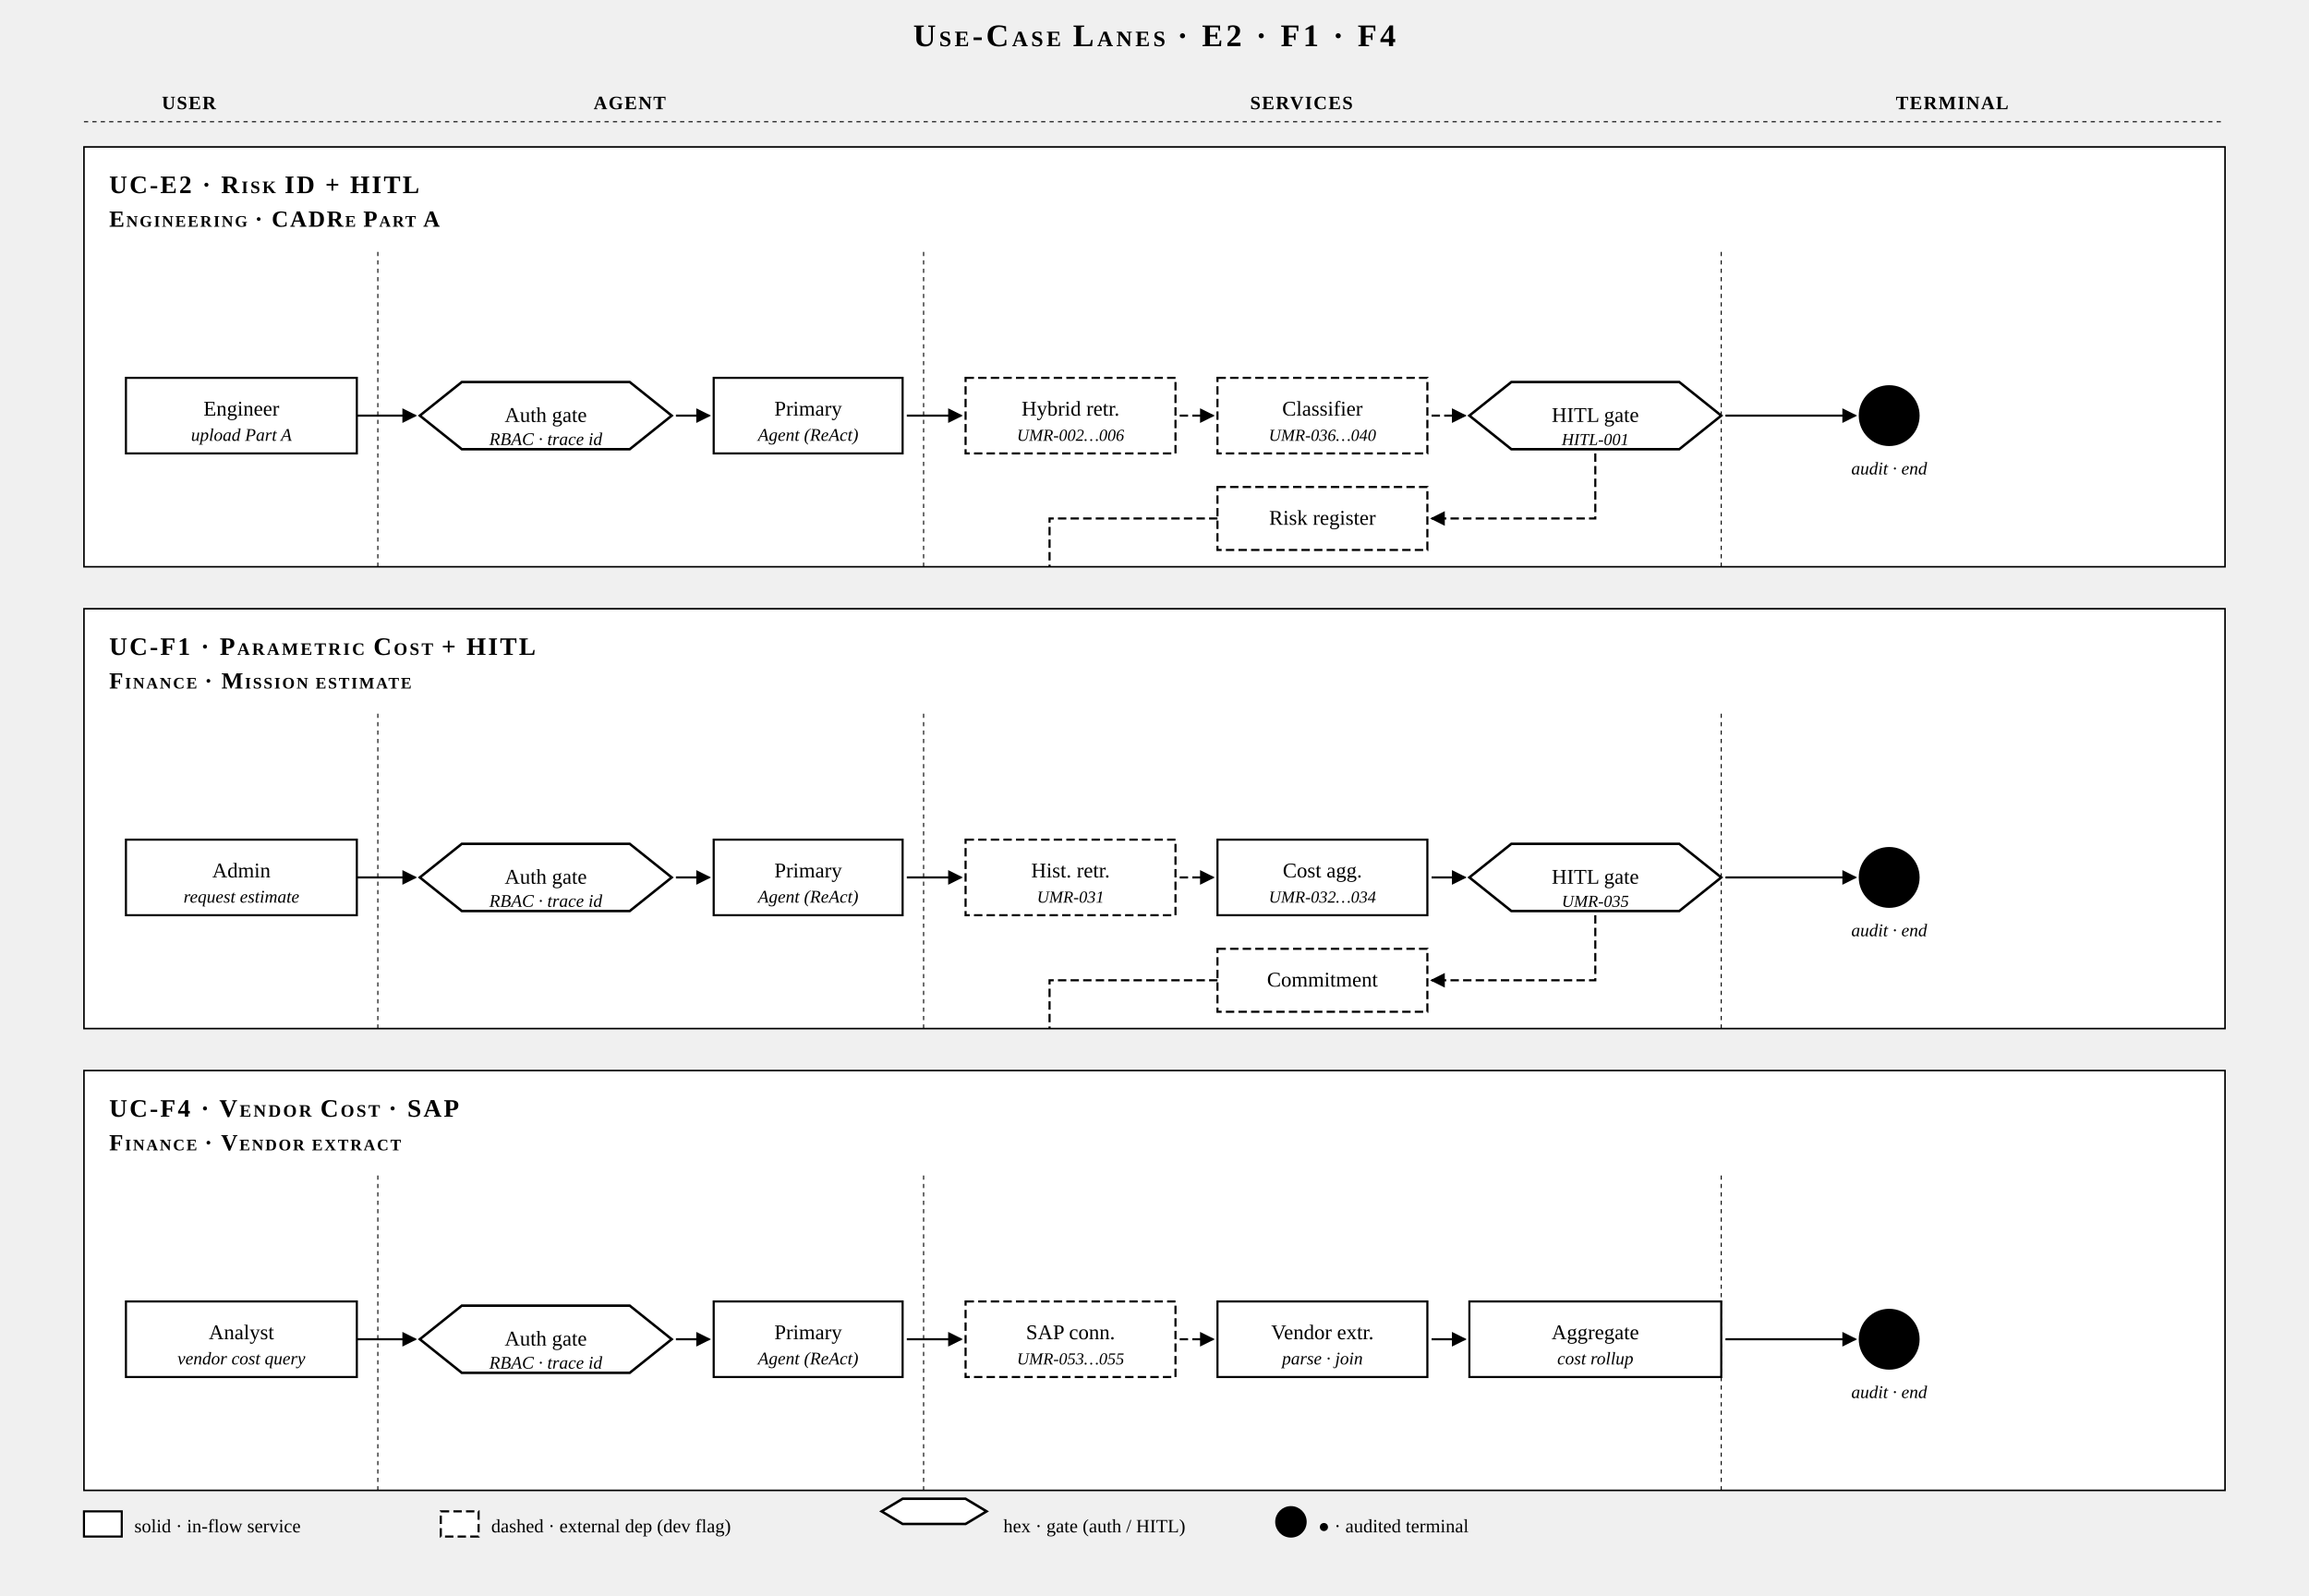
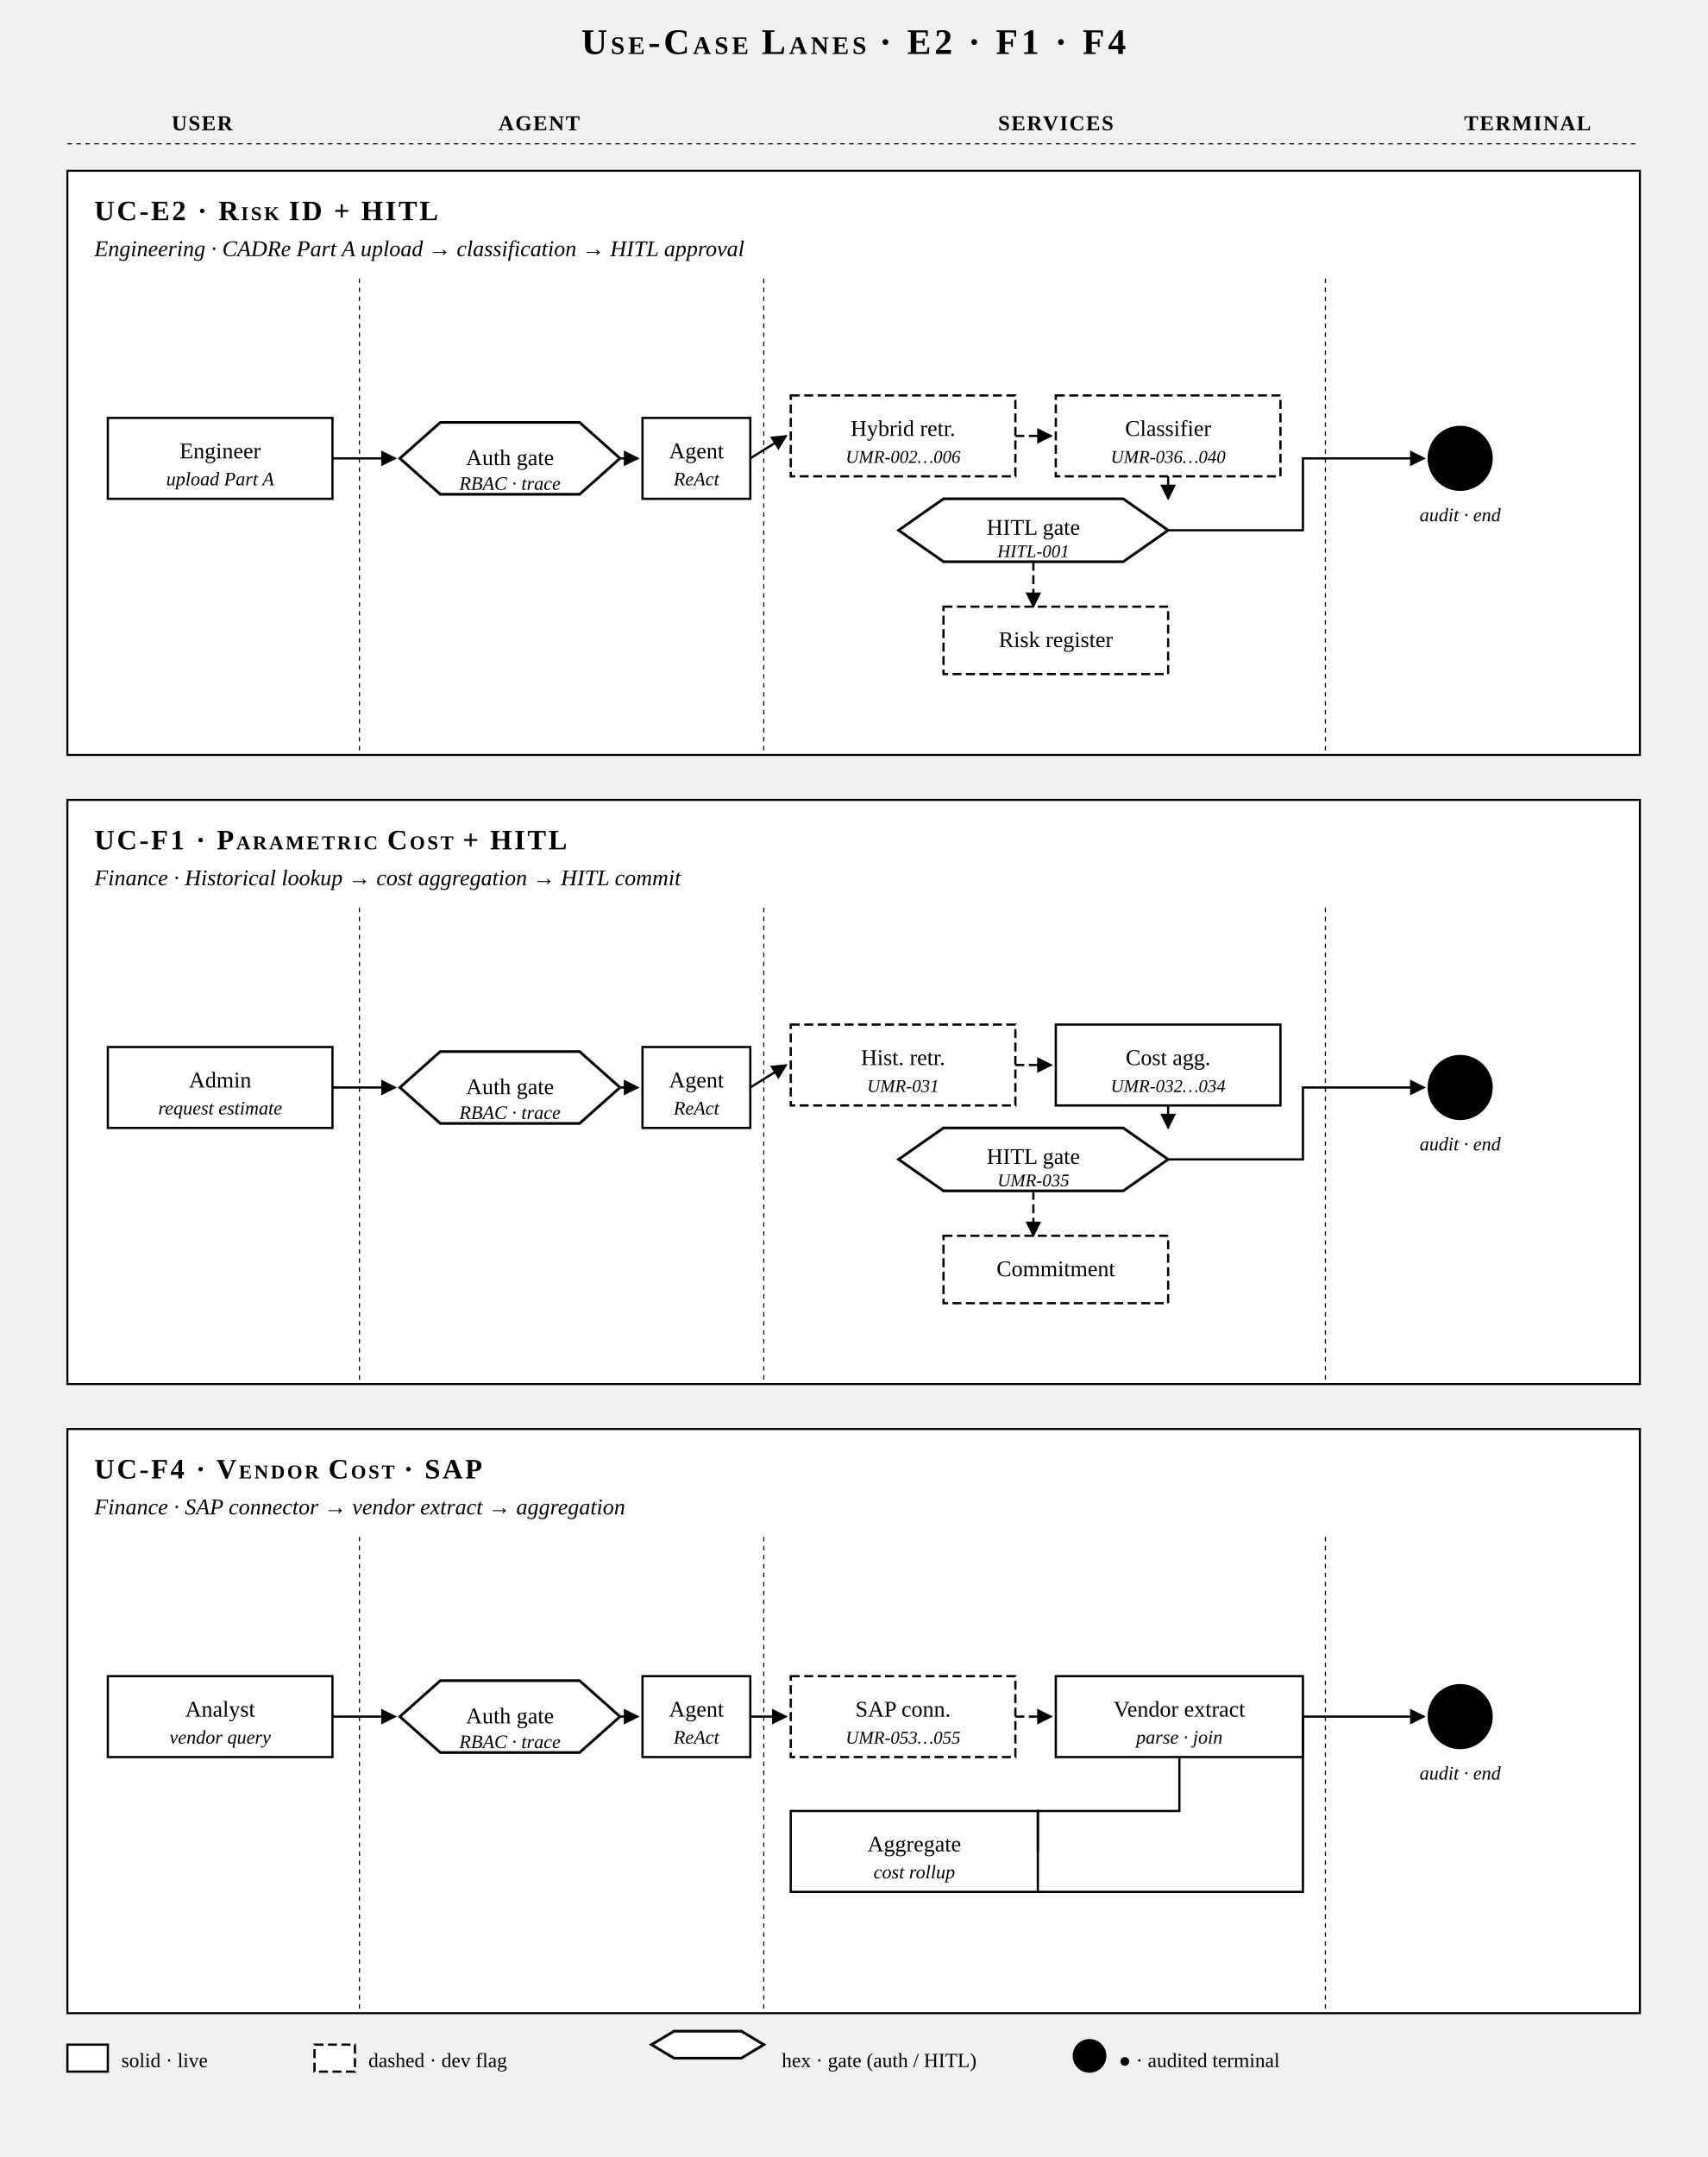
- <svg xmlns="http://www.w3.org/2000/svg" viewBox="0 0 1100 760" font-family="Times New Roman, Times, serif">
+ <svg xmlns="http://www.w3.org/2000/svg" viewBox="0 0 760 960" font-family="Times New Roman, Times, serif">
  <defs>
-     <marker id="arrow" viewBox="0 0 10 10" refX="9" refY="5" markerWidth="7" markerHeight="7" orient="auto-start-reverse">
+     <marker id="arrUC" viewBox="0 0 10 10" refX="9" refY="5" markerWidth="7" markerHeight="7" orient="auto-start-reverse">
      <path d="M 0 0 L 10 5 L 0 10 z" fill="#000" />
    </marker>
    <style>
-       .lane-bg { fill: #ffffff; stroke: #000; stroke-width: 0.75; }
-       .lane-title { font-size: 12px; font-weight: bold; font-variant: small-caps; letter-spacing: 1px; fill: #000; }
-       .uc-id { font-size: 11px; font-weight: bold; font-variant: small-caps; letter-spacing: 0.8px; fill: #000; }
+       .lane-bg { fill: #ffffff; stroke: #000; stroke-width: 0.9; }
+       .lane-title { font-size: 12.5px; font-weight: bold; font-variant: small-caps; letter-spacing: 1px; fill: #000; }
+       .uc-sub { font-size: 10px; font-style: italic; fill: #000; }
      .lane-divider { stroke: #000; stroke-width: 0.5; stroke-dasharray: 2 2; }
      .node { fill: #fff; stroke: #000; stroke-width: 1; }
      .node-dashed { fill: #fff; stroke: #000; stroke-width: 1; stroke-dasharray: 4 2; }
      .gate { fill: #fff; stroke: #000; stroke-width: 1.2; }
      .terminal { fill: #000; stroke: #000; stroke-width: 1; }
-       .label { font-size: 10px; fill: #000; text-anchor: middle; }
-       .label-small { font-size: 8.5px; fill: #000; text-anchor: middle; font-style: italic; }
+       .lbl { font-size: 10px; fill: #000; text-anchor: middle; }
+       .lbl-s { font-size: 8.5px; fill: #000; text-anchor: middle; font-style: italic; }
      .req { font-size: 8px; fill: #000; text-anchor: middle; font-style: italic; }
      .edge { stroke: #000; stroke-width: 1; fill: none; }
      .edge-dashed { stroke: #000; stroke-width: 1; fill: none; stroke-dasharray: 4 2; }
-       .swim-head { font-size: 9px; font-weight: bold; font-variant: small-caps; letter-spacing: 0.6px; fill: #000; text-anchor: middle; }
-       .title { font-size: 15px; font-weight: bold; font-variant: small-caps; letter-spacing: 1.5px; fill: #000; text-anchor: middle; }
+       .swim-head { font-size: 9.5px; font-weight: bold; font-variant: small-caps; letter-spacing: 0.6px; fill: #000; text-anchor: middle; }
+       .title { font-size: 16px; font-weight: bold; font-variant: small-caps; letter-spacing: 1.5px; fill: #000; text-anchor: middle; }
    </style>
  </defs>
-   <text x="550" y="22" class="title">Use-Case Lanes · E2 · F1 · F4</text>
-   <g transform="translate(0,40)">
+   <text x="380" y="24" class="title">Use-Case Lanes · E2 · F1 · F4</text>
+   <g transform="translate(0,46)">
    <text x="90" y="12" class="swim-head">USER</text>
-     <text x="300" y="12" class="swim-head">AGENT</text>
-     <text x="620" y="12" class="swim-head">SERVICES</text>
-     <text x="930" y="12" class="swim-head">TERMINAL</text>
-     <line x1="40" y1="18" x2="1060" y2="18" class="lane-divider" />
+     <text x="240" y="12" class="swim-head">AGENT</text>
+     <text x="470" y="12" class="swim-head">SERVICES</text>
+     <text x="680" y="12" class="swim-head">TERMINAL</text>
+     <line x1="30" y1="18" x2="730" y2="18" class="lane-divider" />
  </g>
-   <g transform="translate(0,70)">
-     <rect x="40" y="0" width="1020" height="200" class="lane-bg" />
-     <text x="52" y="22" class="lane-title">UC-E2 · Risk ID + HITL</text>
-     <text x="52" y="38" class="uc-id">Engineering · CADRe Part A</text>
-     <line x1="180" y1="50" x2="180" y2="200" class="lane-divider" />
-     <line x1="440" y1="50" x2="440" y2="200" class="lane-divider" />
-     <line x1="820" y1="50" x2="820" y2="200" class="lane-divider" />
-     <rect x="60" y="110" width="110" height="36" class="node" />
-     <text x="115" y="128" class="label">Engineer</text>
-     <text x="115" y="140" class="label-small">upload Part A</text>
-     <polygon points="200,128 220,112 300,112 320,128 300,144 220,144" class="gate" />
-     <text x="260" y="131" class="label">Auth gate</text>
-     <text x="260" y="142" class="label-small">RBAC · trace id</text>
-     <rect x="340" y="110" width="90" height="36" class="node" />
-     <text x="385" y="128" class="label">Primary</text>
-     <text x="385" y="140" class="label-small">Agent (ReAct)</text>
-     <rect x="460" y="110" width="100" height="36" class="node-dashed" />
-     <text x="510" y="128" class="label">Hybrid retr.</text>
-     <text x="510" y="140" class="req">UMR-002…006</text>
-     <rect x="580" y="110" width="100" height="36" class="node-dashed" />
-     <text x="630" y="128" class="label">Classifier</text>
-     <text x="630" y="140" class="req">UMR-036…040</text>
-     <polygon points="700,128 720,112 800,112 820,128 800,144 720,144" class="gate" />
-     <text x="760" y="131" class="label">HITL gate</text>
-     <text x="760" y="142" class="req">HITL-001</text>
-     <rect x="580" y="162" width="100" height="30" class="node-dashed" />
-     <text x="630" y="180" class="label">Risk register</text>
-     <circle cx="900" cy="128" r="14" class="terminal" />
-     <text x="900" y="131" class="label" fill="#fff">●</text>
-     <text x="900" y="156" class="label-small">audit · end</text>
-     <line x1="170" y1="128" x2="198" y2="128" class="edge" marker-end="url(#arrow)" />
-     <line x1="322" y1="128" x2="338" y2="128" class="edge" marker-end="url(#arrow)" />
-     <line x1="432" y1="128" x2="458" y2="128" class="edge" marker-end="url(#arrow)" />
-     <line x1="562" y1="128" x2="578" y2="128" class="edge-dashed" marker-end="url(#arrow)" />
-     <line x1="682" y1="128" x2="698" y2="128" class="edge-dashed" marker-end="url(#arrow)" />
-     <path d="M 760 146 L 760 177 L 682 177" class="edge-dashed" marker-end="url(#arrow)" />
-     <path d="M 580 177 L 500 177 L 500 200" class="edge-dashed" />
-     <line x1="822" y1="128" x2="884" y2="128" class="edge" marker-end="url(#arrow)" />
+   <g transform="translate(0,76)">
+     <rect x="30" y="0" width="700" height="260" class="lane-bg" />
+     <text x="42" y="22" class="lane-title">UC-E2 · Risk ID + HITL</text>
+     <text x="42" y="38" class="uc-sub">Engineering · CADRe Part A upload → classification → HITL approval</text>
+     <line x1="160" y1="48" x2="160" y2="260" class="lane-divider" />
+     <line x1="340" y1="48" x2="340" y2="260" class="lane-divider" />
+     <line x1="590" y1="48" x2="590" y2="260" class="lane-divider" />
+     <rect x="48" y="110" width="100" height="36" class="node" />
+     <text x="98" y="128" class="lbl">Engineer</text>
+     <text x="98" y="140" class="lbl-s">upload Part A</text>
+     <polygon points="178,128 196,112 258,112 276,128 258,144 196,144" class="gate" />
+     <text x="227" y="131" class="lbl">Auth gate</text>
+     <text x="227" y="142" class="lbl-s">RBAC · trace</text>
+     <rect x="286" y="110" width="48" height="36" class="node" />
+     <text x="310" y="128" class="lbl">Agent</text>
+     <text x="310" y="140" class="lbl-s">ReAct</text>
+     <rect x="352" y="100" width="100" height="36" class="node-dashed" />
+     <text x="402" y="118" class="lbl">Hybrid retr.</text>
+     <text x="402" y="130" class="req">UMR-002…006</text>
+     <rect x="470" y="100" width="100" height="36" class="node-dashed" />
+     <text x="520" y="118" class="lbl">Classifier</text>
+     <text x="520" y="130" class="req">UMR-036…040</text>
+     <polygon points="400,160 420,146 500,146 520,160 500,174 420,174" class="gate" />
+     <text x="460" y="162" class="lbl">HITL gate</text>
+     <text x="460" y="172" class="req">HITL-001</text>
+     <rect x="420" y="194" width="100" height="30" class="node-dashed" />
+     <text x="470" y="212" class="lbl">Risk register</text>
+     <circle cx="650" cy="128" r="14" class="terminal" />
+     <text x="650" y="131" class="lbl" fill="#fff">●</text>
+     <text x="650" y="156" class="lbl-s">audit · end</text>
+     <line x1="148" y1="128" x2="176" y2="128" class="edge" marker-end="url(#arrUC)" />
+     <line x1="276" y1="128" x2="284" y2="128" class="edge" marker-end="url(#arrUC)" />
+     <line x1="334" y1="128" x2="350" y2="118" class="edge" marker-end="url(#arrUC)" />
+     <line x1="452" y1="118" x2="468" y2="118" class="edge-dashed" marker-end="url(#arrUC)" />
+     <path d="M 520 136 L 520 146" class="edge-dashed" marker-end="url(#arrUC)" />
+     <path d="M 460 174 L 460 194" class="edge-dashed" marker-end="url(#arrUC)" />
+     <path d="M 520 160 L 580 160 L 580 128 L 634 128" class="edge" marker-end="url(#arrUC)" />
  </g>
-   <g transform="translate(0,290)">
-     <rect x="40" y="0" width="1020" height="200" class="lane-bg" />
-     <text x="52" y="22" class="lane-title">UC-F1 · Parametric Cost + HITL</text>
-     <text x="52" y="38" class="uc-id">Finance · Mission estimate</text>
-     <line x1="180" y1="50" x2="180" y2="200" class="lane-divider" />
-     <line x1="440" y1="50" x2="440" y2="200" class="lane-divider" />
-     <line x1="820" y1="50" x2="820" y2="200" class="lane-divider" />
-     <rect x="60" y="110" width="110" height="36" class="node" />
-     <text x="115" y="128" class="label">Admin</text>
-     <text x="115" y="140" class="label-small">request estimate</text>
-     <polygon points="200,128 220,112 300,112 320,128 300,144 220,144" class="gate" />
-     <text x="260" y="131" class="label">Auth gate</text>
-     <text x="260" y="142" class="label-small">RBAC · trace id</text>
-     <rect x="340" y="110" width="90" height="36" class="node" />
-     <text x="385" y="128" class="label">Primary</text>
-     <text x="385" y="140" class="label-small">Agent (ReAct)</text>
-     <rect x="460" y="110" width="100" height="36" class="node-dashed" />
-     <text x="510" y="128" class="label">Hist. retr.</text>
-     <text x="510" y="140" class="req">UMR-031</text>
-     <rect x="580" y="110" width="100" height="36" class="node" />
-     <text x="630" y="128" class="label">Cost agg.</text>
-     <text x="630" y="140" class="req">UMR-032…034</text>
-     <polygon points="700,128 720,112 800,112 820,128 800,144 720,144" class="gate" />
-     <text x="760" y="131" class="label">HITL gate</text>
-     <text x="760" y="142" class="req">UMR-035</text>
-     <rect x="580" y="162" width="100" height="30" class="node-dashed" />
-     <text x="630" y="180" class="label">Commitment</text>
-     <circle cx="900" cy="128" r="14" class="terminal" />
-     <text x="900" y="131" class="label" fill="#fff">●</text>
-     <text x="900" y="156" class="label-small">audit · end</text>
-     <line x1="170" y1="128" x2="198" y2="128" class="edge" marker-end="url(#arrow)" />
-     <line x1="322" y1="128" x2="338" y2="128" class="edge" marker-end="url(#arrow)" />
-     <line x1="432" y1="128" x2="458" y2="128" class="edge" marker-end="url(#arrow)" />
-     <line x1="562" y1="128" x2="578" y2="128" class="edge-dashed" marker-end="url(#arrow)" />
-     <line x1="682" y1="128" x2="698" y2="128" class="edge" marker-end="url(#arrow)" />
-     <path d="M 760 146 L 760 177 L 682 177" class="edge-dashed" marker-end="url(#arrow)" />
-     <path d="M 580 177 L 500 177 L 500 200" class="edge-dashed" />
-     <line x1="822" y1="128" x2="884" y2="128" class="edge" marker-end="url(#arrow)" />
+   <g transform="translate(0,356)">
+     <rect x="30" y="0" width="700" height="260" class="lane-bg" />
+     <text x="42" y="22" class="lane-title">UC-F1 · Parametric Cost + HITL</text>
+     <text x="42" y="38" class="uc-sub">Finance · Historical lookup → cost aggregation → HITL commit</text>
+     <line x1="160" y1="48" x2="160" y2="260" class="lane-divider" />
+     <line x1="340" y1="48" x2="340" y2="260" class="lane-divider" />
+     <line x1="590" y1="48" x2="590" y2="260" class="lane-divider" />
+     <rect x="48" y="110" width="100" height="36" class="node" />
+     <text x="98" y="128" class="lbl">Admin</text>
+     <text x="98" y="140" class="lbl-s">request estimate</text>
+     <polygon points="178,128 196,112 258,112 276,128 258,144 196,144" class="gate" />
+     <text x="227" y="131" class="lbl">Auth gate</text>
+     <text x="227" y="142" class="lbl-s">RBAC · trace</text>
+     <rect x="286" y="110" width="48" height="36" class="node" />
+     <text x="310" y="128" class="lbl">Agent</text>
+     <text x="310" y="140" class="lbl-s">ReAct</text>
+     <rect x="352" y="100" width="100" height="36" class="node-dashed" />
+     <text x="402" y="118" class="lbl">Hist. retr.</text>
+     <text x="402" y="130" class="req">UMR-031</text>
+     <rect x="470" y="100" width="100" height="36" class="node" />
+     <text x="520" y="118" class="lbl">Cost agg.</text>
+     <text x="520" y="130" class="req">UMR-032…034</text>
+     <polygon points="400,160 420,146 500,146 520,160 500,174 420,174" class="gate" />
+     <text x="460" y="162" class="lbl">HITL gate</text>
+     <text x="460" y="172" class="req">UMR-035</text>
+     <rect x="420" y="194" width="100" height="30" class="node-dashed" />
+     <text x="470" y="212" class="lbl">Commitment</text>
+     <circle cx="650" cy="128" r="14" class="terminal" />
+     <text x="650" y="131" class="lbl" fill="#fff">●</text>
+     <text x="650" y="156" class="lbl-s">audit · end</text>
+     <line x1="148" y1="128" x2="176" y2="128" class="edge" marker-end="url(#arrUC)" />
+     <line x1="276" y1="128" x2="284" y2="128" class="edge" marker-end="url(#arrUC)" />
+     <line x1="334" y1="128" x2="350" y2="118" class="edge" marker-end="url(#arrUC)" />
+     <line x1="452" y1="118" x2="468" y2="118" class="edge-dashed" marker-end="url(#arrUC)" />
+     <path d="M 520 136 L 520 146" class="edge" marker-end="url(#arrUC)" />
+     <path d="M 460 174 L 460 194" class="edge-dashed" marker-end="url(#arrUC)" />
+     <path d="M 520 160 L 580 160 L 580 128 L 634 128" class="edge" marker-end="url(#arrUC)" />
  </g>
-   <g transform="translate(0,510)">
-     <rect x="40" y="0" width="1020" height="200" class="lane-bg" />
-     <text x="52" y="22" class="lane-title">UC-F4 · Vendor Cost · SAP</text>
-     <text x="52" y="38" class="uc-id">Finance · Vendor extract</text>
-     <line x1="180" y1="50" x2="180" y2="200" class="lane-divider" />
-     <line x1="440" y1="50" x2="440" y2="200" class="lane-divider" />
-     <line x1="820" y1="50" x2="820" y2="200" class="lane-divider" />
-     <rect x="60" y="110" width="110" height="36" class="node" />
-     <text x="115" y="128" class="label">Analyst</text>
-     <text x="115" y="140" class="label-small">vendor cost query</text>
-     <polygon points="200,128 220,112 300,112 320,128 300,144 220,144" class="gate" />
-     <text x="260" y="131" class="label">Auth gate</text>
-     <text x="260" y="142" class="label-small">RBAC · trace id</text>
-     <rect x="340" y="110" width="90" height="36" class="node" />
-     <text x="385" y="128" class="label">Primary</text>
-     <text x="385" y="140" class="label-small">Agent (ReAct)</text>
-     <rect x="460" y="110" width="100" height="36" class="node-dashed" />
-     <text x="510" y="128" class="label">SAP conn.</text>
-     <text x="510" y="140" class="req">UMR-053…055</text>
-     <rect x="580" y="110" width="100" height="36" class="node" />
-     <text x="630" y="128" class="label">Vendor extr.</text>
-     <text x="630" y="140" class="label-small">parse · join</text>
-     <rect x="700" y="110" width="120" height="36" class="node" />
-     <text x="760" y="128" class="label">Aggregate</text>
-     <text x="760" y="140" class="label-small">cost rollup</text>
-     <circle cx="900" cy="128" r="14" class="terminal" />
-     <text x="900" y="131" class="label" fill="#fff">●</text>
-     <text x="900" y="156" class="label-small">audit · end</text>
-     <line x1="170" y1="128" x2="198" y2="128" class="edge" marker-end="url(#arrow)" />
-     <line x1="322" y1="128" x2="338" y2="128" class="edge" marker-end="url(#arrow)" />
-     <line x1="432" y1="128" x2="458" y2="128" class="edge" marker-end="url(#arrow)" />
-     <line x1="562" y1="128" x2="578" y2="128" class="edge-dashed" marker-end="url(#arrow)" />
-     <line x1="682" y1="128" x2="698" y2="128" class="edge" marker-end="url(#arrow)" />
-     <line x1="822" y1="128" x2="884" y2="128" class="edge" marker-end="url(#arrow)" />
+   <g transform="translate(0,636)">
+     <rect x="30" y="0" width="700" height="260" class="lane-bg" />
+     <text x="42" y="22" class="lane-title">UC-F4 · Vendor Cost · SAP</text>
+     <text x="42" y="38" class="uc-sub">Finance · SAP connector → vendor extract → aggregation</text>
+     <line x1="160" y1="48" x2="160" y2="260" class="lane-divider" />
+     <line x1="340" y1="48" x2="340" y2="260" class="lane-divider" />
+     <line x1="590" y1="48" x2="590" y2="260" class="lane-divider" />
+     <rect x="48" y="110" width="100" height="36" class="node" />
+     <text x="98" y="128" class="lbl">Analyst</text>
+     <text x="98" y="140" class="lbl-s">vendor query</text>
+     <polygon points="178,128 196,112 258,112 276,128 258,144 196,144" class="gate" />
+     <text x="227" y="131" class="lbl">Auth gate</text>
+     <text x="227" y="142" class="lbl-s">RBAC · trace</text>
+     <rect x="286" y="110" width="48" height="36" class="node" />
+     <text x="310" y="128" class="lbl">Agent</text>
+     <text x="310" y="140" class="lbl-s">ReAct</text>
+     <rect x="352" y="110" width="100" height="36" class="node-dashed" />
+     <text x="402" y="128" class="lbl">SAP conn.</text>
+     <text x="402" y="140" class="req">UMR-053…055</text>
+     <rect x="470" y="110" width="110" height="36" class="node" />
+     <text x="525" y="128" class="lbl">Vendor extract</text>
+     <text x="525" y="140" class="lbl-s">parse · join</text>
+     <rect x="352" y="170" width="110" height="36" class="node" />
+     <text x="407" y="188" class="lbl">Aggregate</text>
+     <text x="407" y="200" class="lbl-s">cost rollup</text>
+     <circle cx="650" cy="128" r="14" class="terminal" />
+     <text x="650" y="131" class="lbl" fill="#fff">●</text>
+     <text x="650" y="156" class="lbl-s">audit · end</text>
+     <line x1="148" y1="128" x2="176" y2="128" class="edge" marker-end="url(#arrUC)" />
+     <line x1="276" y1="128" x2="284" y2="128" class="edge" marker-end="url(#arrUC)" />
+     <line x1="334" y1="128" x2="350" y2="128" class="edge" marker-end="url(#arrUC)" />
+     <line x1="452" y1="128" x2="468" y2="128" class="edge-dashed" marker-end="url(#arrUC)" />
+     <path d="M 525 146 L 525 170 L 462 170 L 462 188" class="edge" />
+     <path d="M 462 206 L 580 206 L 580 128 L 634 128" class="edge" marker-end="url(#arrUC)" />
  </g>
-   <g transform="translate(40,730)">
+   <g transform="translate(30,920)">
    <rect x="0" y="-10" width="18" height="12" class="node" />
-     <text x="24" y="0" font-size="9">solid · in-flow service</text>
-     <rect x="170" y="-10" width="18" height="12" class="node-dashed" />
-     <text x="194" y="0" font-size="9">dashed · external dep (dev flag)</text>
-     <polygon points="380,-10 390,-16 420,-16 430,-10 420,-4 390,-4" class="gate" />
-     <text x="438" y="0" font-size="9">hex · gate (auth / HITL)</text>
-     <circle cx="575" cy="-5" r="7" class="terminal" />
-     <text x="588" y="0" font-size="9">● · audited terminal</text>
+     <text x="24" y="0" font-size="9">solid · live</text>
+     <rect x="110" y="-10" width="18" height="12" class="node-dashed" />
+     <text x="134" y="0" font-size="9">dashed · dev flag</text>
+     <polygon points="260,-10 270,-16 300,-16 310,-10 300,-4 270,-4" class="gate" />
+     <text x="318" y="0" font-size="9">hex · gate (auth / HITL)</text>
+     <circle cx="455" cy="-5" r="7" class="terminal" />
+     <text x="468" y="0" font-size="9">● · audited terminal</text>
  </g>
</svg>
